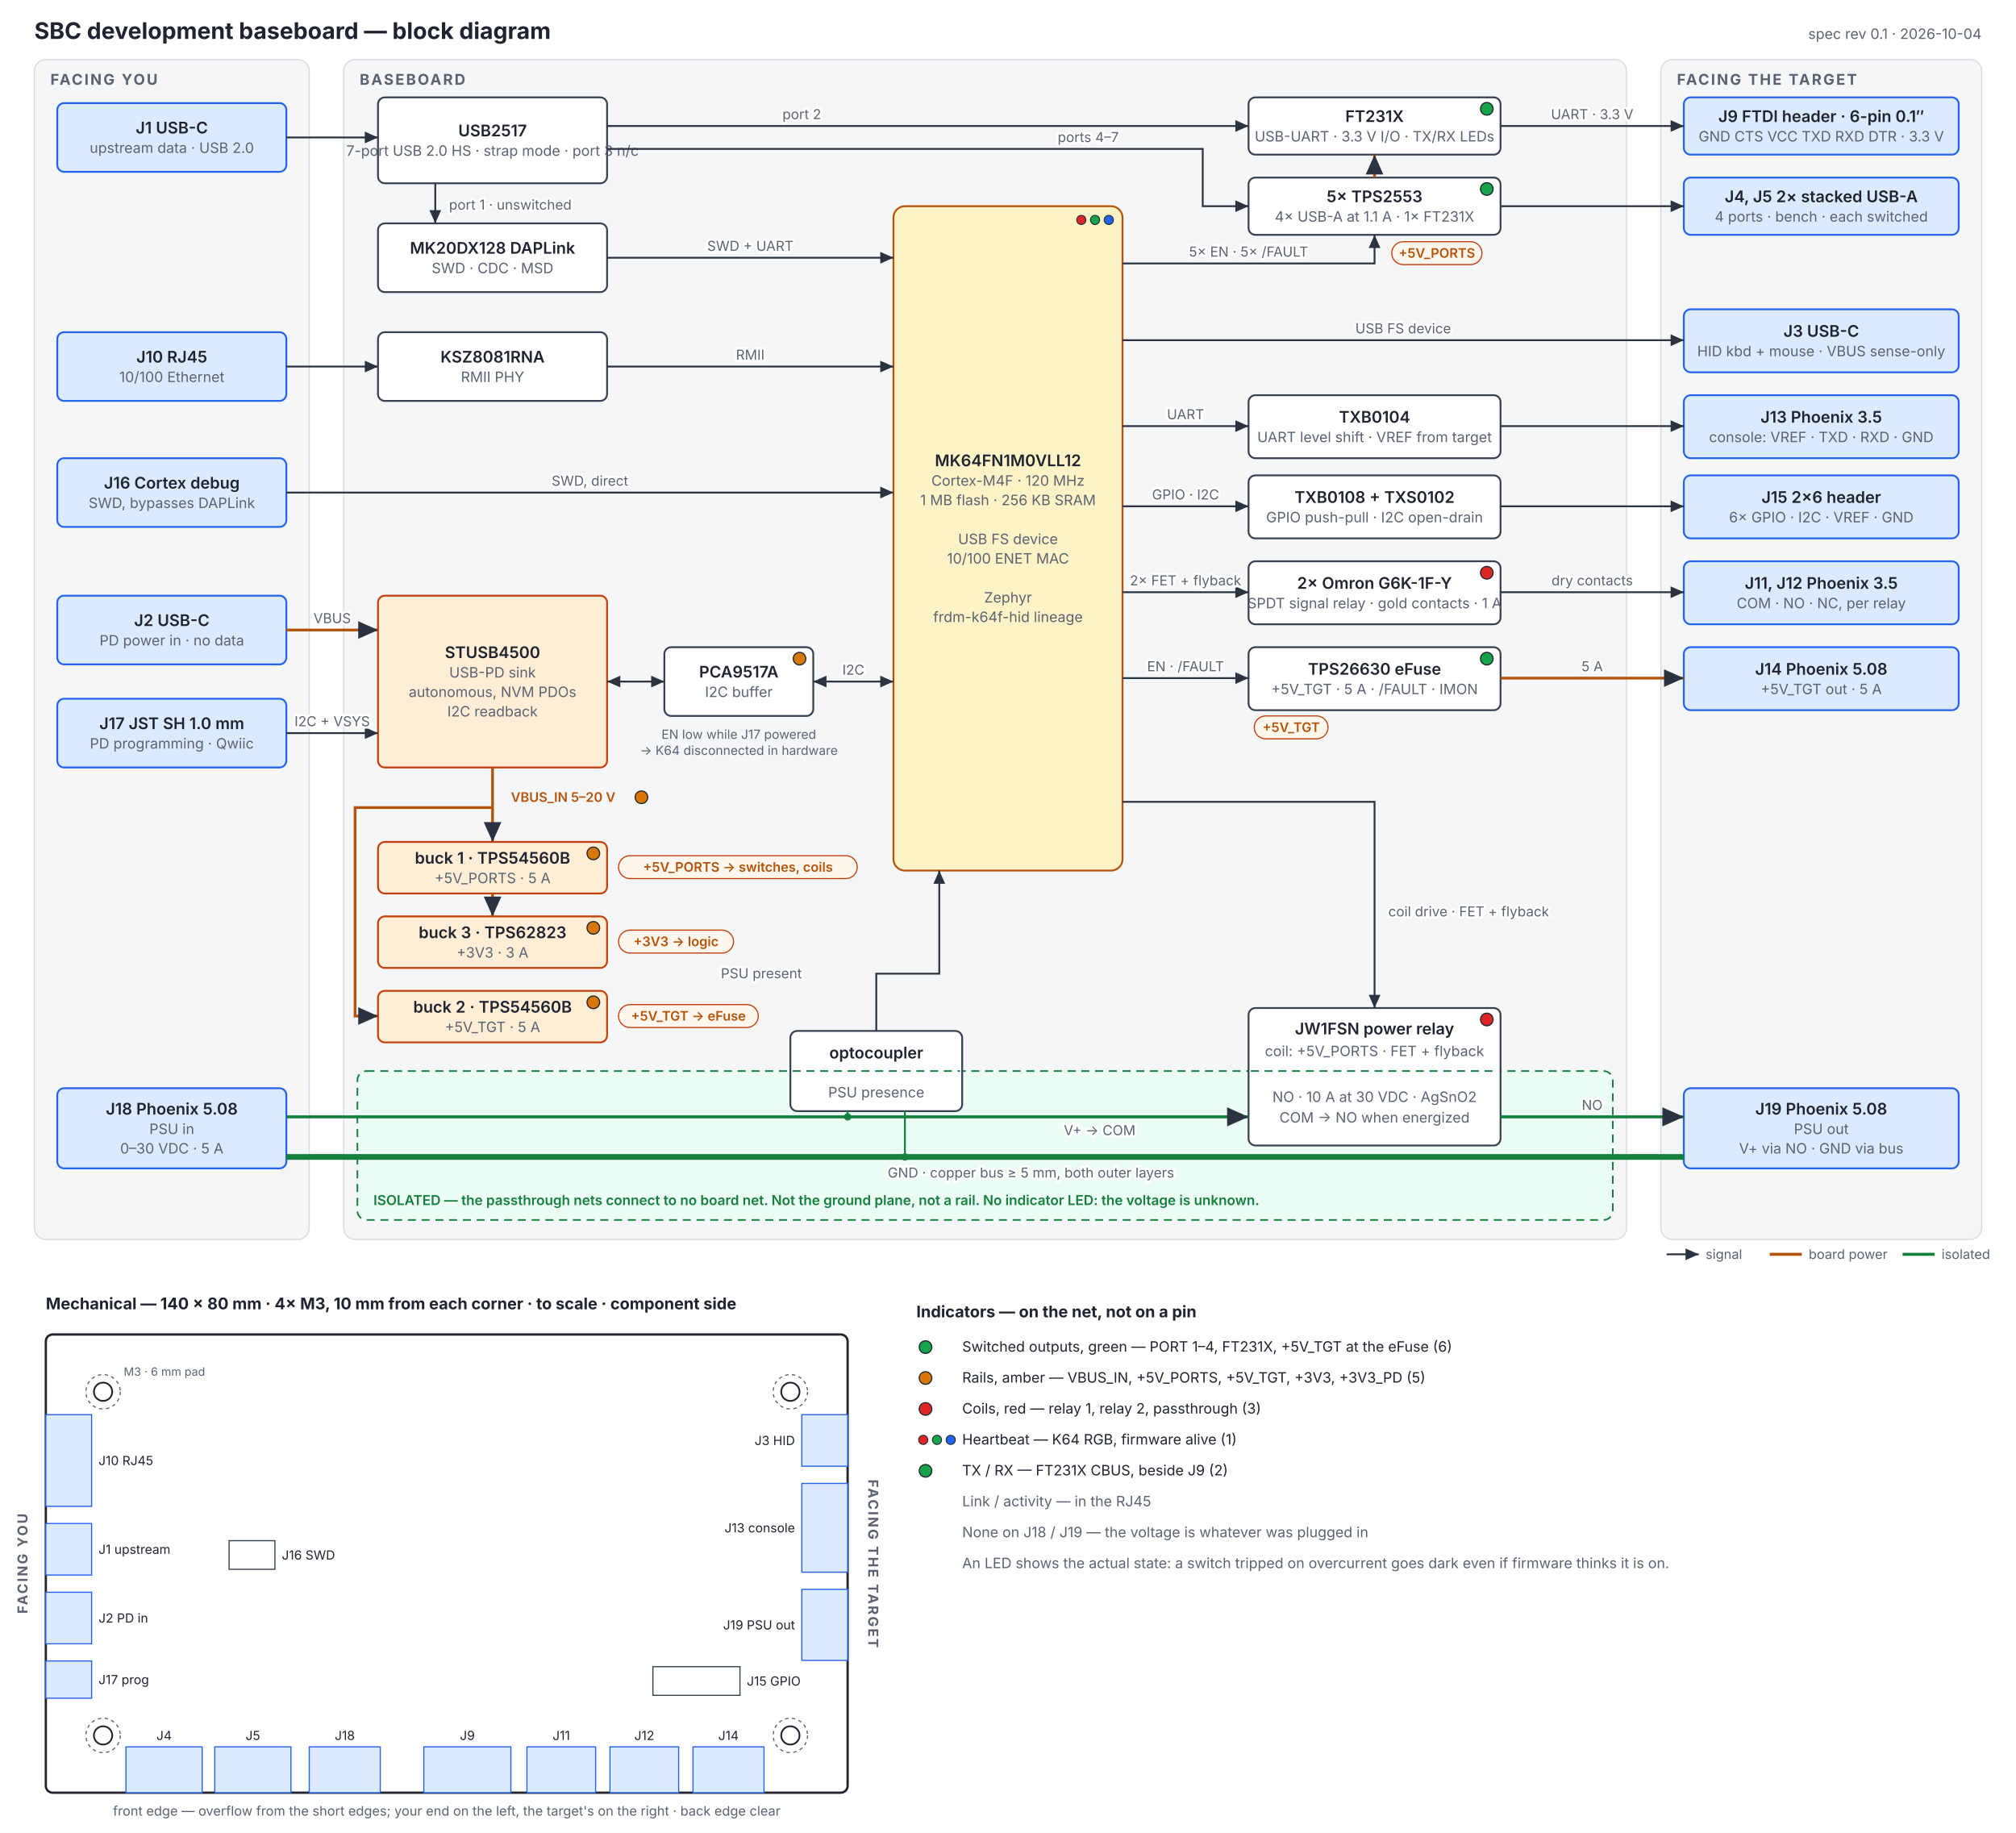
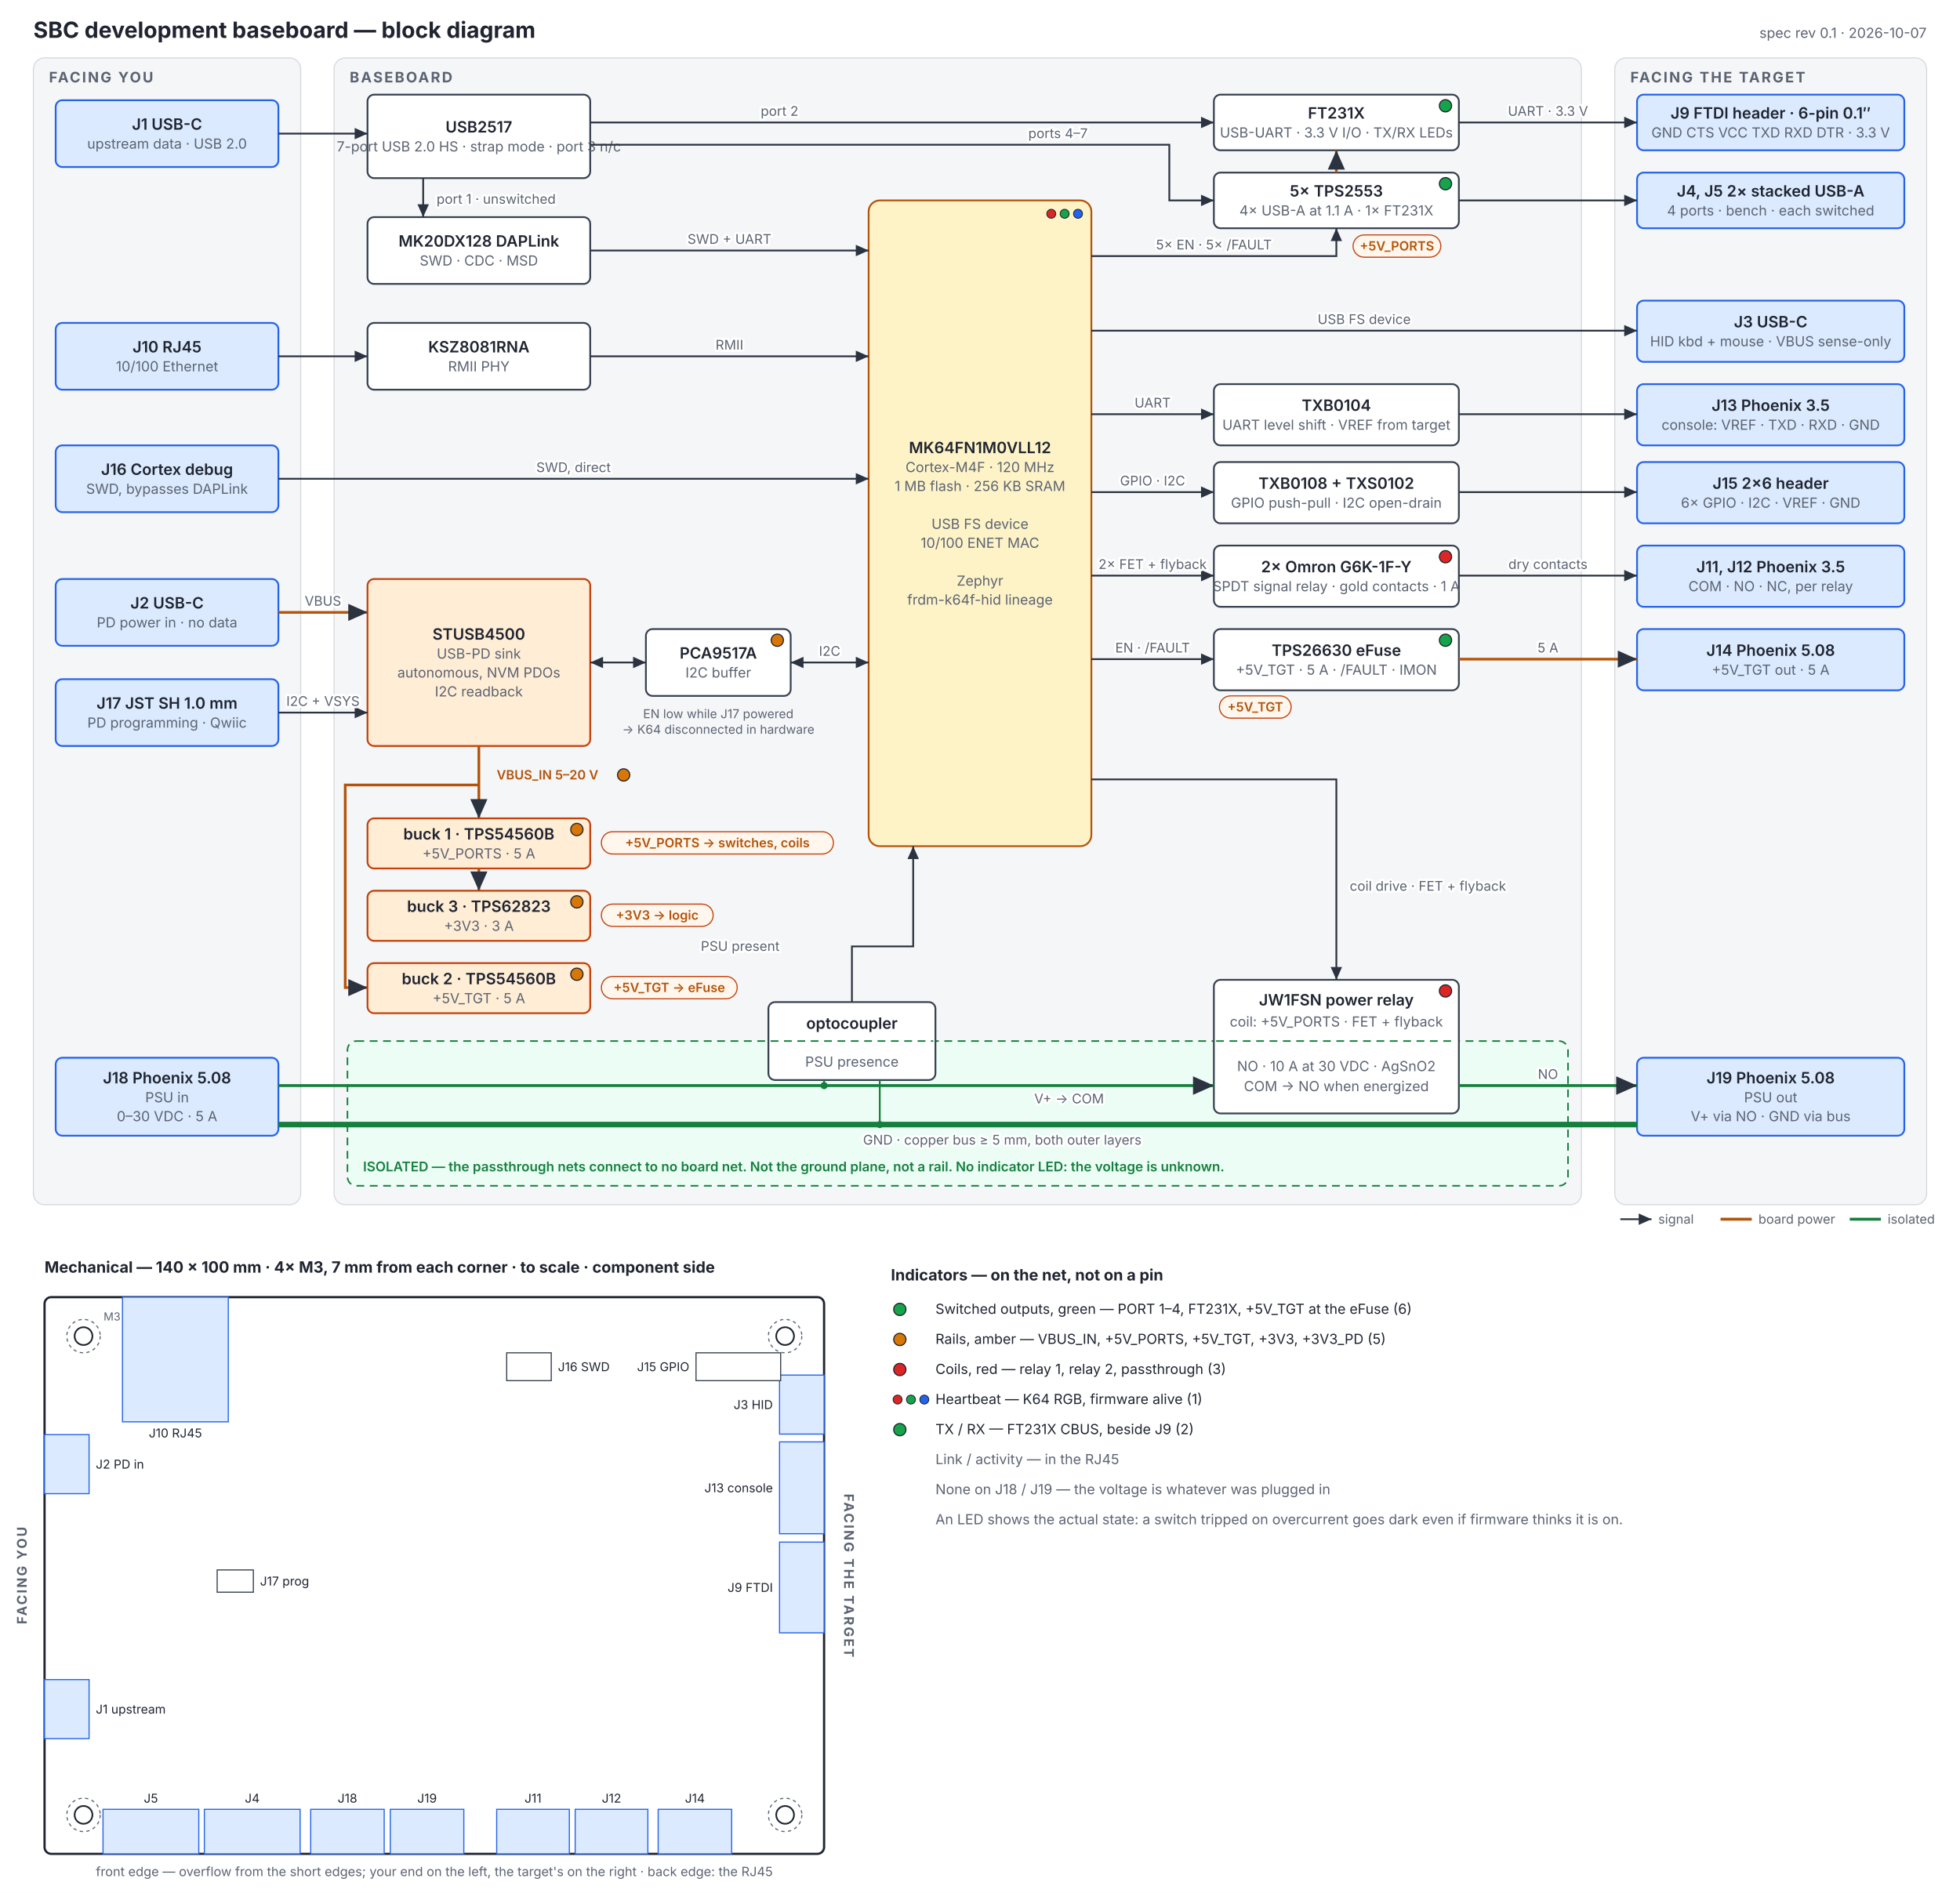
- <svg xmlns="http://www.w3.org/2000/svg" width="1760" height="1600" viewBox="0 0 1760 1600" font-family="Inter, Helvetica, Arial, DejaVu Sans, sans-serif">
+ <svg xmlns="http://www.w3.org/2000/svg" width="1760" height="1700" viewBox="0 0 1760 1700" font-family="Inter, Helvetica, Arial, DejaVu Sans, sans-serif">
  <defs>
    <marker id="arrow" viewBox="0 0 10 10" refX="9" refY="5" markerWidth="8" markerHeight="8" orient="auto-start-reverse">
      <path d="M0,1 L9,5 L0,9 z" fill="#2b3340" />
    </marker>
    <marker id="arrowR" viewBox="0 0 10 10" refX="1" refY="5" markerWidth="8" markerHeight="8" orient="auto">
      <path d="M10,1 L1,5 L10,9 z" fill="#2b3340" />
    </marker>
  </defs>
-   <rect width="1760" height="1600" fill="#ffffff" />
+   <rect width="1760" height="1700" fill="#ffffff" />
  <text x="30" y="34" font-size="20" font-weight="700" fill="#1f2430">SBC development baseboard — block diagram</text>
-   <text x="1730" y="34" text-anchor="end" font-size="12.5" fill="#5b6372">spec rev 0.1 · 2026-10-04</text>
+   <text x="1730" y="34" text-anchor="end" font-size="12.5" fill="#5b6372">spec rev 0.1 · 2026-10-07</text>
  <rect x="30" y="52" width="240" height="1030" rx="10" fill="#f5f6f8" stroke="#d6d9de" />
  <text x="44" y="74" font-size="13" font-weight="700" letter-spacing="1.5" fill="#5b6372">FACING YOU</text>
  <rect x="300" y="52" width="1120" height="1030" rx="10" fill="#f5f6f8" stroke="#d6d9de" />
  <text x="314" y="74" font-size="13" font-weight="700" letter-spacing="1.5" fill="#5b6372">BASEBOARD</text>
  <rect x="1450" y="52" width="280" height="1030" rx="10" fill="#f5f6f8" stroke="#d6d9de" />
  <text x="1464" y="74" font-size="13" font-weight="700" letter-spacing="1.5" fill="#5b6372">FACING THE TARGET</text>
  <rect x="312" y="935" width="1096" height="130" rx="8" fill="#ecfdf5" stroke="#15803d" stroke-width="1.4" stroke-dasharray="7 5" />
  <text x="326" y="1052" font-size="12" font-weight="600" fill="#15803d">ISOLATED — the passthrough nets connect to no board net. Not the ground plane, not a rail. No indicator LED: the voltage is unknown.</text>
  <rect x="50" y="90" width="200" height="60" rx="6" fill="#dbeafe" stroke="#2563eb" stroke-width="1.6" />
  <text x="150.0" y="116.5" text-anchor="middle" font-size="14" font-weight="600" fill="#1f2430">J1  USB-C</text>
  <text x="150.0" y="133.5" text-anchor="middle" font-size="12.5" font-weight="400" fill="#5b6372">upstream data · USB 2.0</text>
  <rect x="50" y="290" width="200" height="60" rx="6" fill="#dbeafe" stroke="#2563eb" stroke-width="1.6" />
  <text x="150.0" y="316.5" text-anchor="middle" font-size="14" font-weight="600" fill="#1f2430">J10  RJ45</text>
  <text x="150.0" y="333.5" text-anchor="middle" font-size="12.5" font-weight="400" fill="#5b6372">10/100 Ethernet</text>
  <rect x="50" y="400" width="200" height="60" rx="6" fill="#dbeafe" stroke="#2563eb" stroke-width="1.6" />
  <text x="150.0" y="426.5" text-anchor="middle" font-size="14" font-weight="600" fill="#1f2430">J16  Cortex debug</text>
  <text x="150.0" y="443.5" text-anchor="middle" font-size="12.5" font-weight="400" fill="#5b6372">SWD, bypasses DAPLink</text>
  <rect x="50" y="520" width="200" height="60" rx="6" fill="#dbeafe" stroke="#2563eb" stroke-width="1.6" />
  <text x="150.0" y="546.5" text-anchor="middle" font-size="14" font-weight="600" fill="#1f2430">J2  USB-C</text>
  <text x="150.0" y="563.5" text-anchor="middle" font-size="12.5" font-weight="400" fill="#5b6372">PD power in · no data</text>
  <rect x="50" y="610" width="200" height="60" rx="6" fill="#dbeafe" stroke="#2563eb" stroke-width="1.6" />
  <text x="150.0" y="636.5" text-anchor="middle" font-size="14" font-weight="600" fill="#1f2430">J17  JST SH 1.0 mm</text>
  <text x="150.0" y="653.5" text-anchor="middle" font-size="12.5" font-weight="400" fill="#5b6372">PD programming · Qwiic</text>
  <rect x="50" y="950" width="200" height="70" rx="6" fill="#dbeafe" stroke="#2563eb" stroke-width="1.6" />
  <text x="150.0" y="973.0" text-anchor="middle" font-size="14" font-weight="600" fill="#1f2430">J18  Phoenix 5.08</text>
  <text x="150.0" y="990.0" text-anchor="middle" font-size="12.5" font-weight="400" fill="#5b6372">PSU in</text>
  <text x="150.0" y="1007.0" text-anchor="middle" font-size="12.5" font-weight="400" fill="#5b6372">0–30 VDC · 5 A</text>
  <rect x="330" y="85" width="200" height="75" rx="6" fill="#ffffff" stroke="#374151" stroke-width="1.6" />
  <text x="430.0" y="119.0" text-anchor="middle" font-size="14" font-weight="600" fill="#1f2430">USB2517</text>
  <text x="430.0" y="136.0" text-anchor="middle" font-size="12.5" font-weight="400" fill="#5b6372">7-port USB 2.0 HS · strap mode · port 3 n/c</text>
  <rect x="330" y="195" width="200" height="60" rx="6" fill="#ffffff" stroke="#374151" stroke-width="1.6" />
  <text x="430.0" y="221.5" text-anchor="middle" font-size="14" font-weight="600" fill="#1f2430">MK20DX128  DAPLink</text>
  <text x="430.0" y="238.5" text-anchor="middle" font-size="12.5" font-weight="400" fill="#5b6372">SWD · CDC · MSD</text>
  <rect x="330" y="290" width="200" height="60" rx="6" fill="#ffffff" stroke="#374151" stroke-width="1.6" />
  <text x="430.0" y="316.5" text-anchor="middle" font-size="14" font-weight="600" fill="#1f2430">KSZ8081RNA</text>
  <text x="430.0" y="333.5" text-anchor="middle" font-size="12.5" font-weight="400" fill="#5b6372">RMII PHY</text>
  <rect x="330" y="520" width="200" height="150" rx="6" fill="#ffedd5" stroke="#c2410c" stroke-width="1.6" />
  <text x="430.0" y="574.5" text-anchor="middle" font-size="14" font-weight="600" fill="#1f2430">STUSB4500</text>
  <text x="430.0" y="591.5" text-anchor="middle" font-size="12.5" font-weight="400" fill="#5b6372">USB-PD sink</text>
  <text x="430.0" y="608.5" text-anchor="middle" font-size="12.5" font-weight="400" fill="#5b6372">autonomous, NVM PDOs</text>
  <text x="430.0" y="625.5" text-anchor="middle" font-size="12.5" font-weight="400" fill="#5b6372">I2C readback</text>
  <rect x="580" y="565" width="130" height="60" rx="6" fill="#ffffff" stroke="#374151" stroke-width="1.6" />
  <text x="645.0" y="591.5" text-anchor="middle" font-size="14" font-weight="600" fill="#1f2430">PCA9517A</text>
  <text x="645.0" y="608.5" text-anchor="middle" font-size="12.5" font-weight="400" fill="#5b6372">I2C buffer</text>
  <text x="645" y="645" text-anchor="middle" font-size="11" fill="#5b6372">EN low while J17 powered</text>
  <text x="645" y="659" text-anchor="middle" font-size="11" fill="#5b6372">→ K64 disconnected in hardware</text>
  <rect x="330" y="735" width="200" height="45" rx="6" fill="#ffedd5" stroke="#c2410c" stroke-width="1.6" />
  <text x="430.0" y="754.0" text-anchor="middle" font-size="14" font-weight="600" fill="#1f2430">buck 1 · TPS54560B</text>
  <text x="430.0" y="771.0" text-anchor="middle" font-size="12.5" font-weight="400" fill="#5b6372">+5V_PORTS · 5 A</text>
  <rect x="330" y="800" width="200" height="45" rx="6" fill="#ffedd5" stroke="#c2410c" stroke-width="1.6" />
  <text x="430.0" y="819.0" text-anchor="middle" font-size="14" font-weight="600" fill="#1f2430">buck 3 · TPS62823</text>
  <text x="430.0" y="836.0" text-anchor="middle" font-size="12.5" font-weight="400" fill="#5b6372">+3V3 · 3 A</text>
  <rect x="330" y="865" width="200" height="45" rx="6" fill="#ffedd5" stroke="#c2410c" stroke-width="1.6" />
  <text x="430.0" y="884.0" text-anchor="middle" font-size="14" font-weight="600" fill="#1f2430">buck 2 · TPS54560B</text>
  <text x="430.0" y="901.0" text-anchor="middle" font-size="12.5" font-weight="400" fill="#5b6372">+5V_TGT · 5 A</text>
  <path d="M 430,670 L 430,735" fill="none" stroke="#b45309" stroke-width="2.4" marker-end="url(#arrow)" />
  <path d="M 430,705 L 310,705 L 310,887 L 330,887" fill="none" stroke="#b45309" stroke-width="2.4" marker-end="url(#arrow)" />
  <text x="446" y="700" font-size="11.5" font-weight="600" fill="#b45309">VBUS_IN 5–20 V</text>
  <path d="M 430,780 L 430,800" fill="none" stroke="#b45309" stroke-width="2.4" marker-end="url(#arrow)" />
  <rect x="540" y="747" width="208.4" height="20" rx="10" fill="#fff7ed" stroke="#c2410c" stroke-width="1" />
  <text x="644.2" y="761" text-anchor="middle" font-size="11.5" font-weight="600" fill="#b45309">+5V_PORTS → switches, coils</text>
  <rect x="540" y="812" width="100.4" height="20" rx="10" fill="#fff7ed" stroke="#c2410c" stroke-width="1" />
  <text x="590.2" y="826" text-anchor="middle" font-size="11.5" font-weight="600" fill="#b45309">+3V3 → logic</text>
  <rect x="540" y="877" width="122.0" height="20" rx="10" fill="#fff7ed" stroke="#c2410c" stroke-width="1" />
  <text x="601.0" y="891" text-anchor="middle" font-size="11.5" font-weight="600" fill="#b45309">+5V_TGT → eFuse</text>
  <rect x="690" y="900" width="150" height="70" rx="6" fill="#ffffff" stroke="#374151" stroke-width="1.6" />
  <text x="765" y="924" text-anchor="middle" font-size="14" font-weight="600" fill="#1f2430">optocoupler</text>
  <line x1="692" y1="935" x2="838" y2="935" stroke="#15803d" stroke-width="1.4" stroke-dasharray="7 5" />
  <text x="765" y="958" text-anchor="middle" font-size="12.5" fill="#5b6372">PSU presence</text>
  <rect x="780" y="180" width="200" height="580" rx="10" fill="#fef3c7" stroke="#b45309" stroke-width="1.6" />
  <text x="880.0" y="407.0" text-anchor="middle" font-size="14" font-weight="600" fill="#1f2430">MK64FN1M0VLL12</text>
  <text x="880.0" y="424.0" text-anchor="middle" font-size="12.5" font-weight="400" fill="#5b6372">Cortex-M4F · 120 MHz</text>
  <text x="880.0" y="441.0" text-anchor="middle" font-size="12.5" font-weight="400" fill="#5b6372">1 MB flash · 256 KB SRAM</text>
  <text x="880.0" y="458.0" text-anchor="middle" font-size="12.5" font-weight="400" fill="#5b6372" />
  <text x="880.0" y="475.0" text-anchor="middle" font-size="12.5" font-weight="400" fill="#5b6372">USB FS device</text>
  <text x="880.0" y="492.0" text-anchor="middle" font-size="12.5" font-weight="400" fill="#5b6372">10/100 ENET MAC</text>
  <text x="880.0" y="509.0" text-anchor="middle" font-size="12.5" font-weight="400" fill="#5b6372" />
  <text x="880.0" y="526.0" text-anchor="middle" font-size="12.5" font-weight="400" fill="#5b6372">Zephyr</text>
  <text x="880.0" y="543.0" text-anchor="middle" font-size="12.5" font-weight="400" fill="#5b6372">frdm-k64f-hid lineage</text>
  <rect x="1090" y="85" width="220" height="50" rx="6" fill="#ffffff" stroke="#374151" stroke-width="1.6" />
  <text x="1200.0" y="106.5" text-anchor="middle" font-size="14" font-weight="600" fill="#1f2430">FT231X</text>
  <text x="1200.0" y="123.5" text-anchor="middle" font-size="12.5" font-weight="400" fill="#5b6372">USB-UART · 3.3 V I/O · TX/RX LEDs</text>
  <rect x="1090" y="155" width="220" height="50" rx="6" fill="#ffffff" stroke="#374151" stroke-width="1.6" />
  <text x="1200.0" y="176.5" text-anchor="middle" font-size="14" font-weight="600" fill="#1f2430">5× TPS2553</text>
  <text x="1200.0" y="193.5" text-anchor="middle" font-size="12.5" font-weight="400" fill="#5b6372">4× USB-A at 1.1 A · 1× FT231X</text>
  <rect x="1215" y="211" width="78.8" height="20" rx="10" fill="#fff7ed" stroke="#c2410c" stroke-width="1" />
  <text x="1254.4" y="225" text-anchor="middle" font-size="11.5" font-weight="600" fill="#b45309">+5V_PORTS</text>
  <path d="M 1200,155 L 1200,135" fill="none" stroke="#b45309" stroke-width="2.4" marker-end="url(#arrow)" />
  <rect x="1090" y="345" width="220" height="55" rx="6" fill="#ffffff" stroke="#374151" stroke-width="1.6" />
  <text x="1200.0" y="369.0" text-anchor="middle" font-size="14" font-weight="600" fill="#1f2430">TXB0104</text>
  <text x="1200.0" y="386.0" text-anchor="middle" font-size="12.5" font-weight="400" fill="#5b6372">UART level shift · VREF from target</text>
  <rect x="1090" y="415" width="220" height="55" rx="6" fill="#ffffff" stroke="#374151" stroke-width="1.6" />
  <text x="1200.0" y="439.0" text-anchor="middle" font-size="14" font-weight="600" fill="#1f2430">TXB0108 + TXS0102</text>
  <text x="1200.0" y="456.0" text-anchor="middle" font-size="12.5" font-weight="400" fill="#5b6372">GPIO push-pull · I2C open-drain</text>
  <rect x="1090" y="490" width="220" height="55" rx="6" fill="#ffffff" stroke="#374151" stroke-width="1.6" />
  <text x="1200.0" y="514.0" text-anchor="middle" font-size="14" font-weight="600" fill="#1f2430">2× Omron G6K-1F-Y</text>
  <text x="1200.0" y="531.0" text-anchor="middle" font-size="12.5" font-weight="400" fill="#5b6372">SPDT signal relay · gold contacts · 1 A</text>
  <rect x="1090" y="565" width="220" height="55" rx="6" fill="#ffffff" stroke="#374151" stroke-width="1.6" />
  <text x="1200.0" y="589.0" text-anchor="middle" font-size="14" font-weight="600" fill="#1f2430">TPS26630 eFuse</text>
  <text x="1200.0" y="606.0" text-anchor="middle" font-size="12.5" font-weight="400" fill="#5b6372">+5V_TGT · 5 A · /FAULT · IMON</text>
  <rect x="1095" y="625" width="64.4" height="20" rx="10" fill="#fff7ed" stroke="#c2410c" stroke-width="1" />
  <text x="1127.2" y="639" text-anchor="middle" font-size="11.5" font-weight="600" fill="#b45309">+5V_TGT</text>
  <rect x="1090" y="880" width="220" height="120" rx="6" fill="#ffffff" stroke="#374151" stroke-width="1.6" />
  <text x="1200" y="903" text-anchor="middle" font-size="14" font-weight="600" fill="#1f2430">JW1FSN power relay</text>
  <text x="1200" y="922" text-anchor="middle" font-size="12.5" fill="#5b6372">coil: +5V_PORTS · FET + flyback</text>
  <line x1="1092" y1="935" x2="1308" y2="935" stroke="#15803d" stroke-width="1.4" stroke-dasharray="7 5" />
  <text x="1200" y="962" text-anchor="middle" font-size="12.5" fill="#5b6372">NO · 10 A at 30 VDC · AgSnO2</text>
  <text x="1200" y="980" text-anchor="middle" font-size="12.5" fill="#5b6372">COM → NO when energized</text>
  <rect x="1470" y="85" width="240" height="50" rx="6" fill="#dbeafe" stroke="#2563eb" stroke-width="1.6" />
  <text x="1590.0" y="106.5" text-anchor="middle" font-size="14" font-weight="600" fill="#1f2430">J9  FTDI header · 6-pin 0.1″</text>
  <text x="1590.0" y="123.5" text-anchor="middle" font-size="12.5" font-weight="400" fill="#5b6372">GND CTS VCC TXD RXD DTR · 3.3 V</text>
  <rect x="1470" y="155" width="240" height="50" rx="6" fill="#dbeafe" stroke="#2563eb" stroke-width="1.6" />
  <text x="1590.0" y="176.5" text-anchor="middle" font-size="14" font-weight="600" fill="#1f2430">J4, J5  2× stacked USB-A</text>
  <text x="1590.0" y="193.5" text-anchor="middle" font-size="12.5" font-weight="400" fill="#5b6372">4 ports · bench · each switched</text>
  <rect x="1470" y="270" width="240" height="55" rx="6" fill="#dbeafe" stroke="#2563eb" stroke-width="1.6" />
  <text x="1590.0" y="294.0" text-anchor="middle" font-size="14" font-weight="600" fill="#1f2430">J3  USB-C</text>
  <text x="1590.0" y="311.0" text-anchor="middle" font-size="12.5" font-weight="400" fill="#5b6372">HID kbd + mouse · VBUS sense-only</text>
  <rect x="1470" y="345" width="240" height="55" rx="6" fill="#dbeafe" stroke="#2563eb" stroke-width="1.6" />
  <text x="1590.0" y="369.0" text-anchor="middle" font-size="14" font-weight="600" fill="#1f2430">J13  Phoenix 3.5</text>
  <text x="1590.0" y="386.0" text-anchor="middle" font-size="12.5" font-weight="400" fill="#5b6372">console: VREF · TXD · RXD · GND</text>
  <rect x="1470" y="415" width="240" height="55" rx="6" fill="#dbeafe" stroke="#2563eb" stroke-width="1.6" />
  <text x="1590.0" y="439.0" text-anchor="middle" font-size="14" font-weight="600" fill="#1f2430">J15  2×6 header</text>
  <text x="1590.0" y="456.0" text-anchor="middle" font-size="12.5" font-weight="400" fill="#5b6372">6× GPIO · I2C · VREF · GND</text>
  <rect x="1470" y="490" width="240" height="55" rx="6" fill="#dbeafe" stroke="#2563eb" stroke-width="1.6" />
  <text x="1590.0" y="514.0" text-anchor="middle" font-size="14" font-weight="600" fill="#1f2430">J11, J12  Phoenix 3.5</text>
  <text x="1590.0" y="531.0" text-anchor="middle" font-size="12.5" font-weight="400" fill="#5b6372">COM · NO · NC, per relay</text>
  <rect x="1470" y="565" width="240" height="55" rx="6" fill="#dbeafe" stroke="#2563eb" stroke-width="1.6" />
  <text x="1590.0" y="589.0" text-anchor="middle" font-size="14" font-weight="600" fill="#1f2430">J14  Phoenix 5.08</text>
  <text x="1590.0" y="606.0" text-anchor="middle" font-size="12.5" font-weight="400" fill="#5b6372">+5V_TGT out · 5 A</text>
  <rect x="1470" y="950" width="240" height="70" rx="6" fill="#dbeafe" stroke="#2563eb" stroke-width="1.6" />
  <text x="1590.0" y="973.0" text-anchor="middle" font-size="14" font-weight="600" fill="#1f2430">J19  Phoenix 5.08</text>
  <text x="1590.0" y="990.0" text-anchor="middle" font-size="12.5" font-weight="400" fill="#5b6372">PSU out</text>
  <text x="1590.0" y="1007.0" text-anchor="middle" font-size="12.5" font-weight="400" fill="#5b6372">V+ via NO · GND via bus</text>
  <circle cx="1298" cy="95" r="5.5" fill="#16a34a" stroke="#1f2430" stroke-width="1" />
  <circle cx="1298" cy="165" r="5.5" fill="#16a34a" stroke="#1f2430" stroke-width="1" />
  <circle cx="1298" cy="575" r="5.5" fill="#16a34a" stroke="#1f2430" stroke-width="1" />
  <circle cx="518" cy="745" r="5.5" fill="#d97706" stroke="#1f2430" stroke-width="1" />
  <circle cx="518" cy="810" r="5.5" fill="#d97706" stroke="#1f2430" stroke-width="1" />
  <circle cx="518" cy="875" r="5.5" fill="#d97706" stroke="#1f2430" stroke-width="1" />
  <circle cx="560" cy="696" r="5.5" fill="#d97706" stroke="#1f2430" stroke-width="1" />
  <circle cx="698" cy="575" r="5.5" fill="#d97706" stroke="#1f2430" stroke-width="1" />
  <circle cx="1298" cy="500" r="5.5" fill="#dc2626" stroke="#1f2430" stroke-width="1" />
  <circle cx="1298" cy="890" r="5.5" fill="#dc2626" stroke="#1f2430" stroke-width="1" />
  <circle cx="944" cy="192" r="4" fill="#dc2626" stroke="#1f2430" stroke-width="0.8" />
  <circle cx="956" cy="192" r="4" fill="#16a34a" stroke="#1f2430" stroke-width="0.8" />
  <circle cx="968" cy="192" r="4" fill="#2563eb" stroke="#1f2430" stroke-width="0.8" />
  <path d="M 250,120 L 330,120" fill="none" stroke="#2b3340" stroke-width="1.6" marker-end="url(#arrow)" />
  <path d="M 530,110 L 1090,110" fill="none" stroke="#2b3340" stroke-width="1.6" marker-end="url(#arrow)" />
  <text x="700" y="104" text-anchor="middle" font-size="12" fill="#5b6372" paint-order="stroke" stroke="#ffffff" stroke-width="4" stroke-linejoin="round">port 2</text>
  <path d="M 530,130 L 1050,130 L 1050,180 L 1090,180" fill="none" stroke="#2b3340" stroke-width="1.6" marker-end="url(#arrow)" />
  <text x="950" y="124" text-anchor="middle" font-size="12" fill="#5b6372" paint-order="stroke" stroke="#ffffff" stroke-width="4" stroke-linejoin="round">ports 4–7</text>
  <path d="M 380,160 L 380,195" fill="none" stroke="#2b3340" stroke-width="1.6" marker-end="url(#arrow)" />
  <text x="392" y="183" text-anchor="start" font-size="12" fill="#5b6372" paint-order="stroke" stroke="#ffffff" stroke-width="4" stroke-linejoin="round">port 1 · unswitched</text>
  <path d="M 1310,110 L 1470,110" fill="none" stroke="#2b3340" stroke-width="1.6" marker-end="url(#arrow)" />
  <text x="1390" y="104" text-anchor="middle" font-size="12" fill="#5b6372" paint-order="stroke" stroke="#ffffff" stroke-width="4" stroke-linejoin="round">UART · 3.3 V</text>
  <path d="M 1310,180 L 1470,180" fill="none" stroke="#2b3340" stroke-width="1.6" marker-end="url(#arrow)" />
  <path d="M 530,225 L 780,225" fill="none" stroke="#2b3340" stroke-width="1.6" marker-end="url(#arrow)" />
  <text x="655" y="219" text-anchor="middle" font-size="12" fill="#5b6372" paint-order="stroke" stroke="#ffffff" stroke-width="4" stroke-linejoin="round">SWD + UART</text>
  <path d="M 250,320 L 330,320" fill="none" stroke="#2b3340" stroke-width="1.6" marker-end="url(#arrow)" />
  <path d="M 530,320 L 780,320" fill="none" stroke="#2b3340" stroke-width="1.6" marker-end="url(#arrow)" />
  <text x="655" y="314" text-anchor="middle" font-size="12" fill="#5b6372" paint-order="stroke" stroke="#ffffff" stroke-width="4" stroke-linejoin="round">RMII</text>
  <path d="M 250,430 L 780,430" fill="none" stroke="#2b3340" stroke-width="1.6" marker-end="url(#arrow)" />
  <text x="515" y="424" text-anchor="middle" font-size="12" fill="#5b6372" paint-order="stroke" stroke="#ffffff" stroke-width="4" stroke-linejoin="round">SWD, direct</text>
  <path d="M 250,550 L 330,550" fill="none" stroke="#b45309" stroke-width="2.4" marker-end="url(#arrow)" />
  <text x="290" y="544" text-anchor="middle" font-size="12" fill="#5b6372" paint-order="stroke" stroke="#ffffff" stroke-width="4" stroke-linejoin="round">VBUS</text>
  <path d="M 250,640 L 330,640" fill="none" stroke="#2b3340" stroke-width="1.6" marker-end="url(#arrow)" />
  <text x="290" y="634" text-anchor="middle" font-size="12" fill="#5b6372" paint-order="stroke" stroke="#ffffff" stroke-width="4" stroke-linejoin="round">I2C + VSYS</text>
  <path d="M 530,595 L 580,595" fill="none" stroke="#2b3340" stroke-width="1.6" marker-start="url(#arrowR)" marker-end="url(#arrow)" />
  <path d="M 710,595 L 780,595" fill="none" stroke="#2b3340" stroke-width="1.6" marker-start="url(#arrowR)" marker-end="url(#arrow)" />
  <text x="745" y="589" text-anchor="middle" font-size="12" fill="#5b6372" paint-order="stroke" stroke="#ffffff" stroke-width="4" stroke-linejoin="round">I2C</text>
  <path d="M 980,230 L 1200,230 L 1200,205" fill="none" stroke="#2b3340" stroke-width="1.6" marker-end="url(#arrow)" />
  <text x="1090" y="224" text-anchor="middle" font-size="12" fill="#5b6372" paint-order="stroke" stroke="#ffffff" stroke-width="4" stroke-linejoin="round">5× EN · 5× /FAULT</text>
  <path d="M 980,297 L 1470,297" fill="none" stroke="#2b3340" stroke-width="1.6" marker-end="url(#arrow)" />
  <text x="1225" y="291" text-anchor="middle" font-size="12" fill="#5b6372" paint-order="stroke" stroke="#ffffff" stroke-width="4" stroke-linejoin="round">USB FS device</text>
  <path d="M 980,372 L 1090,372" fill="none" stroke="#2b3340" stroke-width="1.6" marker-end="url(#arrow)" />
  <text x="1035" y="366" text-anchor="middle" font-size="12" fill="#5b6372" paint-order="stroke" stroke="#ffffff" stroke-width="4" stroke-linejoin="round">UART</text>
  <path d="M 1310,372 L 1470,372" fill="none" stroke="#2b3340" stroke-width="1.6" marker-end="url(#arrow)" />
  <path d="M 980,442 L 1090,442" fill="none" stroke="#2b3340" stroke-width="1.6" marker-end="url(#arrow)" />
  <text x="1035" y="436" text-anchor="middle" font-size="12" fill="#5b6372" paint-order="stroke" stroke="#ffffff" stroke-width="4" stroke-linejoin="round">GPIO · I2C</text>
  <path d="M 1310,442 L 1470,442" fill="none" stroke="#2b3340" stroke-width="1.6" marker-end="url(#arrow)" />
  <path d="M 980,517 L 1090,517" fill="none" stroke="#2b3340" stroke-width="1.6" marker-end="url(#arrow)" />
  <text x="1035" y="511" text-anchor="middle" font-size="12" fill="#5b6372" paint-order="stroke" stroke="#ffffff" stroke-width="4" stroke-linejoin="round">2× FET + flyback</text>
  <path d="M 1310,517 L 1470,517" fill="none" stroke="#2b3340" stroke-width="1.6" marker-end="url(#arrow)" />
  <text x="1390" y="511" text-anchor="middle" font-size="12" fill="#5b6372" paint-order="stroke" stroke="#ffffff" stroke-width="4" stroke-linejoin="round">dry contacts</text>
  <path d="M 980,592 L 1090,592" fill="none" stroke="#2b3340" stroke-width="1.6" marker-end="url(#arrow)" />
  <text x="1035" y="586" text-anchor="middle" font-size="12" fill="#5b6372" paint-order="stroke" stroke="#ffffff" stroke-width="4" stroke-linejoin="round">EN · /FAULT</text>
  <path d="M 1310,592 L 1470,592" fill="none" stroke="#b45309" stroke-width="2.4" marker-end="url(#arrow)" />
  <text x="1390" y="586" text-anchor="middle" font-size="12" fill="#5b6372" paint-order="stroke" stroke="#ffffff" stroke-width="4" stroke-linejoin="round">5 A</text>
  <path d="M 980,700 L 1200,700 L 1200,880" fill="none" stroke="#2b3340" stroke-width="1.6" marker-end="url(#arrow)" />
  <text x="1212" y="800" text-anchor="start" font-size="12" fill="#5b6372" paint-order="stroke" stroke="#ffffff" stroke-width="4" stroke-linejoin="round">coil drive · FET + flyback</text>
  <path d="M 250,975 L 1090,975" fill="none" stroke="#15803d" stroke-width="2.6" marker-end="url(#arrow)" />
  <text x="960" y="991" text-anchor="middle" font-size="12" fill="#5b6372" paint-order="stroke" stroke="#ffffff" stroke-width="4" stroke-linejoin="round">V+  →  COM</text>
  <path d="M 1310,975 L 1470,975" fill="none" stroke="#15803d" stroke-width="2.6" marker-end="url(#arrow)" />
  <text x="1390" y="969" text-anchor="middle" font-size="12" fill="#5b6372" paint-order="stroke" stroke="#ffffff" stroke-width="4" stroke-linejoin="round">NO</text>
  <path d="M 250,1010 L 1470,1010" fill="none" stroke="#15803d" stroke-width="5" />
  <text x="900" y="1028" text-anchor="middle" font-size="12" fill="#5b6372" paint-order="stroke" stroke="#ffffff" stroke-width="4" stroke-linejoin="round">GND · copper bus ≥ 5 mm, both outer layers</text>
  <line x1="740" y1="970" x2="740" y2="975" stroke="#15803d" stroke-width="1.6" />
  <line x1="790" y1="970" x2="790" y2="1010" stroke="#15803d" stroke-width="1.6" />
  <circle cx="740" cy="975" r="3.2" fill="#15803d" />
  <circle cx="790" cy="1010" r="3.2" fill="#15803d" />
  <path d="M 765,900 L 765,850 L 820,850 L 820,760" fill="none" stroke="#2b3340" stroke-width="1.6" marker-end="url(#arrow)" />
  <text x="700" y="854" text-anchor="end" font-size="12" fill="#5b6372" paint-order="stroke" stroke="#ffffff" stroke-width="4" stroke-linejoin="round">PSU present</text>
-   <text x="40" y="1143" font-size="14" font-weight="700" fill="#1f2430">Mechanical — 140 × 80 mm · 4× M3, 10 mm from each corner · to scale · component side</text>
-   <rect x="40" y="1165" width="700" height="400" rx="6" fill="#ffffff" stroke="#1f2430" stroke-width="2" />
-   <circle cx="90" cy="1215" r="15" fill="none" stroke="#5b6372" stroke-dasharray="3 3" />
-   <circle cx="90" cy="1215" r="8.0" fill="#ffffff" stroke="#1f2430" stroke-width="1.5" />
-   <circle cx="690" cy="1215" r="15" fill="none" stroke="#5b6372" stroke-dasharray="3 3" />
-   <circle cx="690" cy="1215" r="8.0" fill="#ffffff" stroke="#1f2430" stroke-width="1.5" />
-   <circle cx="90" cy="1515" r="15" fill="none" stroke="#5b6372" stroke-dasharray="3 3" />
-   <circle cx="90" cy="1515" r="8.0" fill="#ffffff" stroke="#1f2430" stroke-width="1.5" />
-   <circle cx="690" cy="1515" r="15" fill="none" stroke="#5b6372" stroke-dasharray="3 3" />
-   <circle cx="690" cy="1515" r="8.0" fill="#ffffff" stroke="#1f2430" stroke-width="1.5" />
-   <text x="108" y="1201" font-size="10" fill="#5b6372">M3 · 6 mm pad</text>
-   <rect x="40" y="1235" width="40" height="80" fill="#dbeafe" stroke="#2563eb" />
-   <text x="86" y="1279.0" font-size="11" fill="#1f2430">J10 RJ45</text>
-   <rect x="40" y="1330" width="40" height="45" fill="#dbeafe" stroke="#2563eb" />
-   <text x="86" y="1356.5" font-size="11" fill="#1f2430">J1 upstream</text>
-   <rect x="40" y="1390" width="40" height="45" fill="#dbeafe" stroke="#2563eb" />
-   <text x="86" y="1416.5" font-size="11" fill="#1f2430">J2 PD in</text>
-   <rect x="40" y="1450" width="40" height="32.5" fill="#dbeafe" stroke="#2563eb" />
-   <text x="86" y="1470.25" font-size="11" fill="#1f2430">J17 prog</text>
-   <rect x="700" y="1235" width="40" height="45" fill="#dbeafe" stroke="#2563eb" />
-   <text x="694" y="1261.5" text-anchor="end" font-size="11" fill="#1f2430">J3 HID</text>
-   <rect x="700" y="1295" width="40" height="77.5" fill="#dbeafe" stroke="#2563eb" />
-   <text x="694" y="1337.75" text-anchor="end" font-size="11" fill="#1f2430">J13 console</text>
-   <rect x="700" y="1387.5" width="40" height="62.0" fill="#dbeafe" stroke="#2563eb" />
-   <text x="694" y="1422.5" text-anchor="end" font-size="11" fill="#1f2430">J19 PSU out</text>
-   <rect x="110" y="1525" width="66.5" height="40" fill="#dbeafe" stroke="#2563eb" />
-   <text x="143.25" y="1519" text-anchor="middle" font-size="11" fill="#1f2430">J4</text>
-   <rect x="187.5" y="1525" width="66.5" height="40" fill="#dbeafe" stroke="#2563eb" />
-   <text x="220.75" y="1519" text-anchor="middle" font-size="11" fill="#1f2430">J5</text>
-   <rect x="270" y="1525" width="62.0" height="40" fill="#dbeafe" stroke="#2563eb" />
-   <text x="301.0" y="1519" text-anchor="middle" font-size="11" fill="#1f2430">J18</text>
-   <rect x="370" y="1525" width="76.0" height="40" fill="#dbeafe" stroke="#2563eb" />
-   <text x="408.0" y="1519" text-anchor="middle" font-size="11" fill="#1f2430">J9</text>
-   <rect x="460" y="1525" width="60" height="40" fill="#dbeafe" stroke="#2563eb" />
-   <text x="490.0" y="1519" text-anchor="middle" font-size="11" fill="#1f2430">J11</text>
-   <rect x="532.5" y="1525" width="60" height="40" fill="#dbeafe" stroke="#2563eb" />
-   <text x="562.5" y="1519" text-anchor="middle" font-size="11" fill="#1f2430">J12</text>
-   <rect x="605" y="1525" width="62.0" height="40" fill="#dbeafe" stroke="#2563eb" />
-   <text x="636.0" y="1519" text-anchor="middle" font-size="11" fill="#1f2430">J14</text>
-   <rect x="200" y="1345" width="40" height="25" fill="#ffffff" stroke="#374151" />
-   <text x="246" y="1361.5" font-size="11" fill="#1f2430">J16 SWD</text>
-   <rect x="570" y="1455" width="76.0" height="25" fill="#ffffff" stroke="#374151" />
-   <text x="652.0" y="1471.5" font-size="11" fill="#1f2430">J15 GPIO</text>
-   <text transform="rotate(-90 24 1365)" x="24" y="1365" text-anchor="middle" font-size="12" font-weight="700" letter-spacing="1.5" fill="#5b6372">FACING YOU</text>
-   <text transform="rotate(90 758 1365)" x="758" y="1365" text-anchor="middle" font-size="12" font-weight="700" letter-spacing="1.5" fill="#5b6372">FACING THE TARGET</text>
-   <text x="390" y="1585" text-anchor="middle" font-size="11.5" fill="#5b6372">front edge — overflow from the short edges; your end on the left, the target's on the right · back edge clear</text>
+   <text x="40" y="1143" font-size="14" font-weight="700" fill="#1f2430">Mechanical — 140 × 100 mm · 4× M3, 7 mm from each corner · to scale · component side</text>
+   <rect x="40" y="1165" width="700" height="500" rx="6" fill="#ffffff" stroke="#1f2430" stroke-width="2" />
+   <circle cx="75" cy="1200" r="15" fill="none" stroke="#5b6372" stroke-dasharray="3 3" />
+   <circle cx="75" cy="1200" r="8.0" fill="#ffffff" stroke="#1f2430" stroke-width="1.5" />
+   <circle cx="705" cy="1200" r="15" fill="none" stroke="#5b6372" stroke-dasharray="3 3" />
+   <circle cx="705" cy="1200" r="8.0" fill="#ffffff" stroke="#1f2430" stroke-width="1.5" />
+   <circle cx="75" cy="1630" r="15" fill="none" stroke="#5b6372" stroke-dasharray="3 3" />
+   <circle cx="75" cy="1630" r="8.0" fill="#ffffff" stroke="#1f2430" stroke-width="1.5" />
+   <circle cx="705" cy="1630" r="15" fill="none" stroke="#5b6372" stroke-dasharray="3 3" />
+   <circle cx="705" cy="1630" r="8.0" fill="#ffffff" stroke="#1f2430" stroke-width="1.5" />
+   <text x="93" y="1186" font-size="10" fill="#5b6372">M3 · 6 mm pad</text>
+   <rect x="110" y="1165" width="95" height="112.0" fill="#dbeafe" stroke="#2563eb" />
+   <text x="157.5" y="1291.0" text-anchor="middle" font-size="11" fill="#1f2430">J10 RJ45</text>
+   <rect x="40" y="1288.5" width="40" height="53.0" fill="#dbeafe" stroke="#2563eb" />
+   <text x="86" y="1319.0" font-size="11" fill="#1f2430">J2 PD in</text>
+   <rect x="40" y="1508.5" width="40" height="53.0" fill="#dbeafe" stroke="#2563eb" />
+   <text x="86" y="1539.0" font-size="11" fill="#1f2430">J1 upstream</text>
+   <rect x="700" y="1235" width="40" height="53.0" fill="#dbeafe" stroke="#2563eb" />
+   <text x="694" y="1265.5" text-anchor="end" font-size="11" fill="#1f2430">J3 HID</text>
+   <rect x="700" y="1295" width="40" height="82.5" fill="#dbeafe" stroke="#2563eb" />
+   <text x="694" y="1340.25" text-anchor="end" font-size="11" fill="#1f2430">J13 console</text>
+   <rect x="700" y="1385" width="40" height="81.5" fill="#dbeafe" stroke="#2563eb" />
+   <text x="694" y="1429.75" text-anchor="end" font-size="11" fill="#1f2430">J9 FTDI</text>
+   <rect x="92.5" y="1625" width="86.0" height="40" fill="#dbeafe" stroke="#2563eb" />
+   <text x="135.5" y="1619" text-anchor="middle" font-size="11" fill="#1f2430">J5</text>
+   <rect x="183.5" y="1625" width="86.0" height="40" fill="#dbeafe" stroke="#2563eb" />
+   <text x="226.5" y="1619" text-anchor="middle" font-size="11" fill="#1f2430">J4</text>
+   <rect x="279.0" y="1625" width="66.0" height="40" fill="#dbeafe" stroke="#2563eb" />
+   <text x="312.0" y="1619" text-anchor="middle" font-size="11" fill="#1f2430">J18</text>
+   <rect x="350.5" y="1625" width="66.0" height="40" fill="#dbeafe" stroke="#2563eb" />
+   <text x="383.5" y="1619" text-anchor="middle" font-size="11" fill="#1f2430">J19</text>
+   <rect x="446.0" y="1625" width="65.25" height="40" fill="#dbeafe" stroke="#2563eb" />
+   <text x="478.625" y="1619" text-anchor="middle" font-size="11" fill="#1f2430">J11</text>
+   <rect x="516.5" y="1625" width="65.25" height="40" fill="#dbeafe" stroke="#2563eb" />
+   <text x="549.125" y="1619" text-anchor="middle" font-size="11" fill="#1f2430">J12</text>
+   <rect x="591.0" y="1625" width="66.0" height="40" fill="#dbeafe" stroke="#2563eb" />
+   <text x="624.0" y="1619" text-anchor="middle" font-size="11" fill="#1f2430">J14</text>
+   <rect x="455" y="1215" width="40" height="25" fill="#ffffff" stroke="#374151" />
+   <text x="501" y="1231.5" font-size="11" fill="#1f2430">J16 SWD</text>
+   <rect x="625" y="1215" width="76.0" height="25" fill="#ffffff" stroke="#374151" />
+   <text x="619" y="1231.5" text-anchor="end" font-size="11" fill="#1f2430">J15 GPIO</text>
+   <rect x="195" y="1410" width="32.5" height="20" fill="#ffffff" stroke="#374151" />
+   <text x="233.5" y="1424.0" font-size="11" fill="#1f2430">J17 prog</text>
+   <text transform="rotate(-90 24 1415)" x="24" y="1415" text-anchor="middle" font-size="12" font-weight="700" letter-spacing="1.5" fill="#5b6372">FACING YOU</text>
+   <text transform="rotate(90 758 1415)" x="758" y="1415" text-anchor="middle" font-size="12" font-weight="700" letter-spacing="1.5" fill="#5b6372">FACING THE TARGET</text>
+   <text x="390" y="1685" text-anchor="middle" font-size="11.5" fill="#5b6372">front edge — overflow from the short edges; your end on the left, the target's on the right · back edge: the RJ45</text>
  <text x="800" y="1150" font-size="14" font-weight="700" fill="#1f2430">Indicators — on the net, not on a pin</text>
  <circle cx="808" cy="1176" r="5.5" fill="#16a34a" stroke="#1f2430" stroke-width="1" />
  <text x="840" y="1180" font-size="12.5" fill="#1f2430">Switched outputs, green — PORT 1–4, FT231X, +5V_TGT at the eFuse (6)</text>
  <circle cx="808" cy="1203" r="5.5" fill="#d97706" stroke="#1f2430" stroke-width="1" />
  <text x="840" y="1207" font-size="12.5" fill="#1f2430">Rails, amber — VBUS_IN, +5V_PORTS, +5V_TGT, +3V3, +3V3_PD (5)</text>
  <circle cx="808" cy="1230" r="5.5" fill="#dc2626" stroke="#1f2430" stroke-width="1" />
  <text x="840" y="1234" font-size="12.5" fill="#1f2430">Coils, red — relay 1, relay 2, passthrough (3)</text>
  <circle cx="806" cy="1257" r="4" fill="#dc2626" stroke="#1f2430" stroke-width="0.8" />
  <circle cx="818" cy="1257" r="4" fill="#16a34a" stroke="#1f2430" stroke-width="0.8" />
  <circle cx="830" cy="1257" r="4" fill="#2563eb" stroke="#1f2430" stroke-width="0.8" />
  <text x="840" y="1261" font-size="12.5" fill="#1f2430">Heartbeat — K64 RGB, firmware alive (1)</text>
  <circle cx="808" cy="1284" r="5.5" fill="#16a34a" stroke="#1f2430" stroke-width="1" />
  <text x="840" y="1288" font-size="12.5" fill="#1f2430">TX / RX — FT231X CBUS, beside J9 (2)</text>
  <text x="840" y="1315" font-size="12.5" fill="#5b6372">Link / activity — in the RJ45</text>
  <text x="840" y="1342" font-size="12.5" fill="#5b6372">None on J18 / J19 — the voltage is whatever was plugged in</text>
  <text x="840" y="1369" font-size="12.5" fill="#5b6372">An LED shows the actual state: a switch tripped on overcurrent goes dark even if firmware thinks it is on.</text>
  <line x1="1455" y1="1095" x2="1483" y2="1095" stroke="#2b3340" stroke-width="1.6" marker-end="url(#arrow)" />
  <text x="1489" y="1099" font-size="11.5" fill="#5b6372">signal</text>
  <line x1="1545" y1="1095" x2="1573" y2="1095" stroke="#b45309" stroke-width="2.6" />
  <text x="1579" y="1099" font-size="11.5" fill="#5b6372">board power</text>
  <line x1="1661" y1="1095" x2="1689" y2="1095" stroke="#15803d" stroke-width="2.6" />
  <text x="1695" y="1099" font-size="11.5" fill="#5b6372">isolated</text>
</svg>
